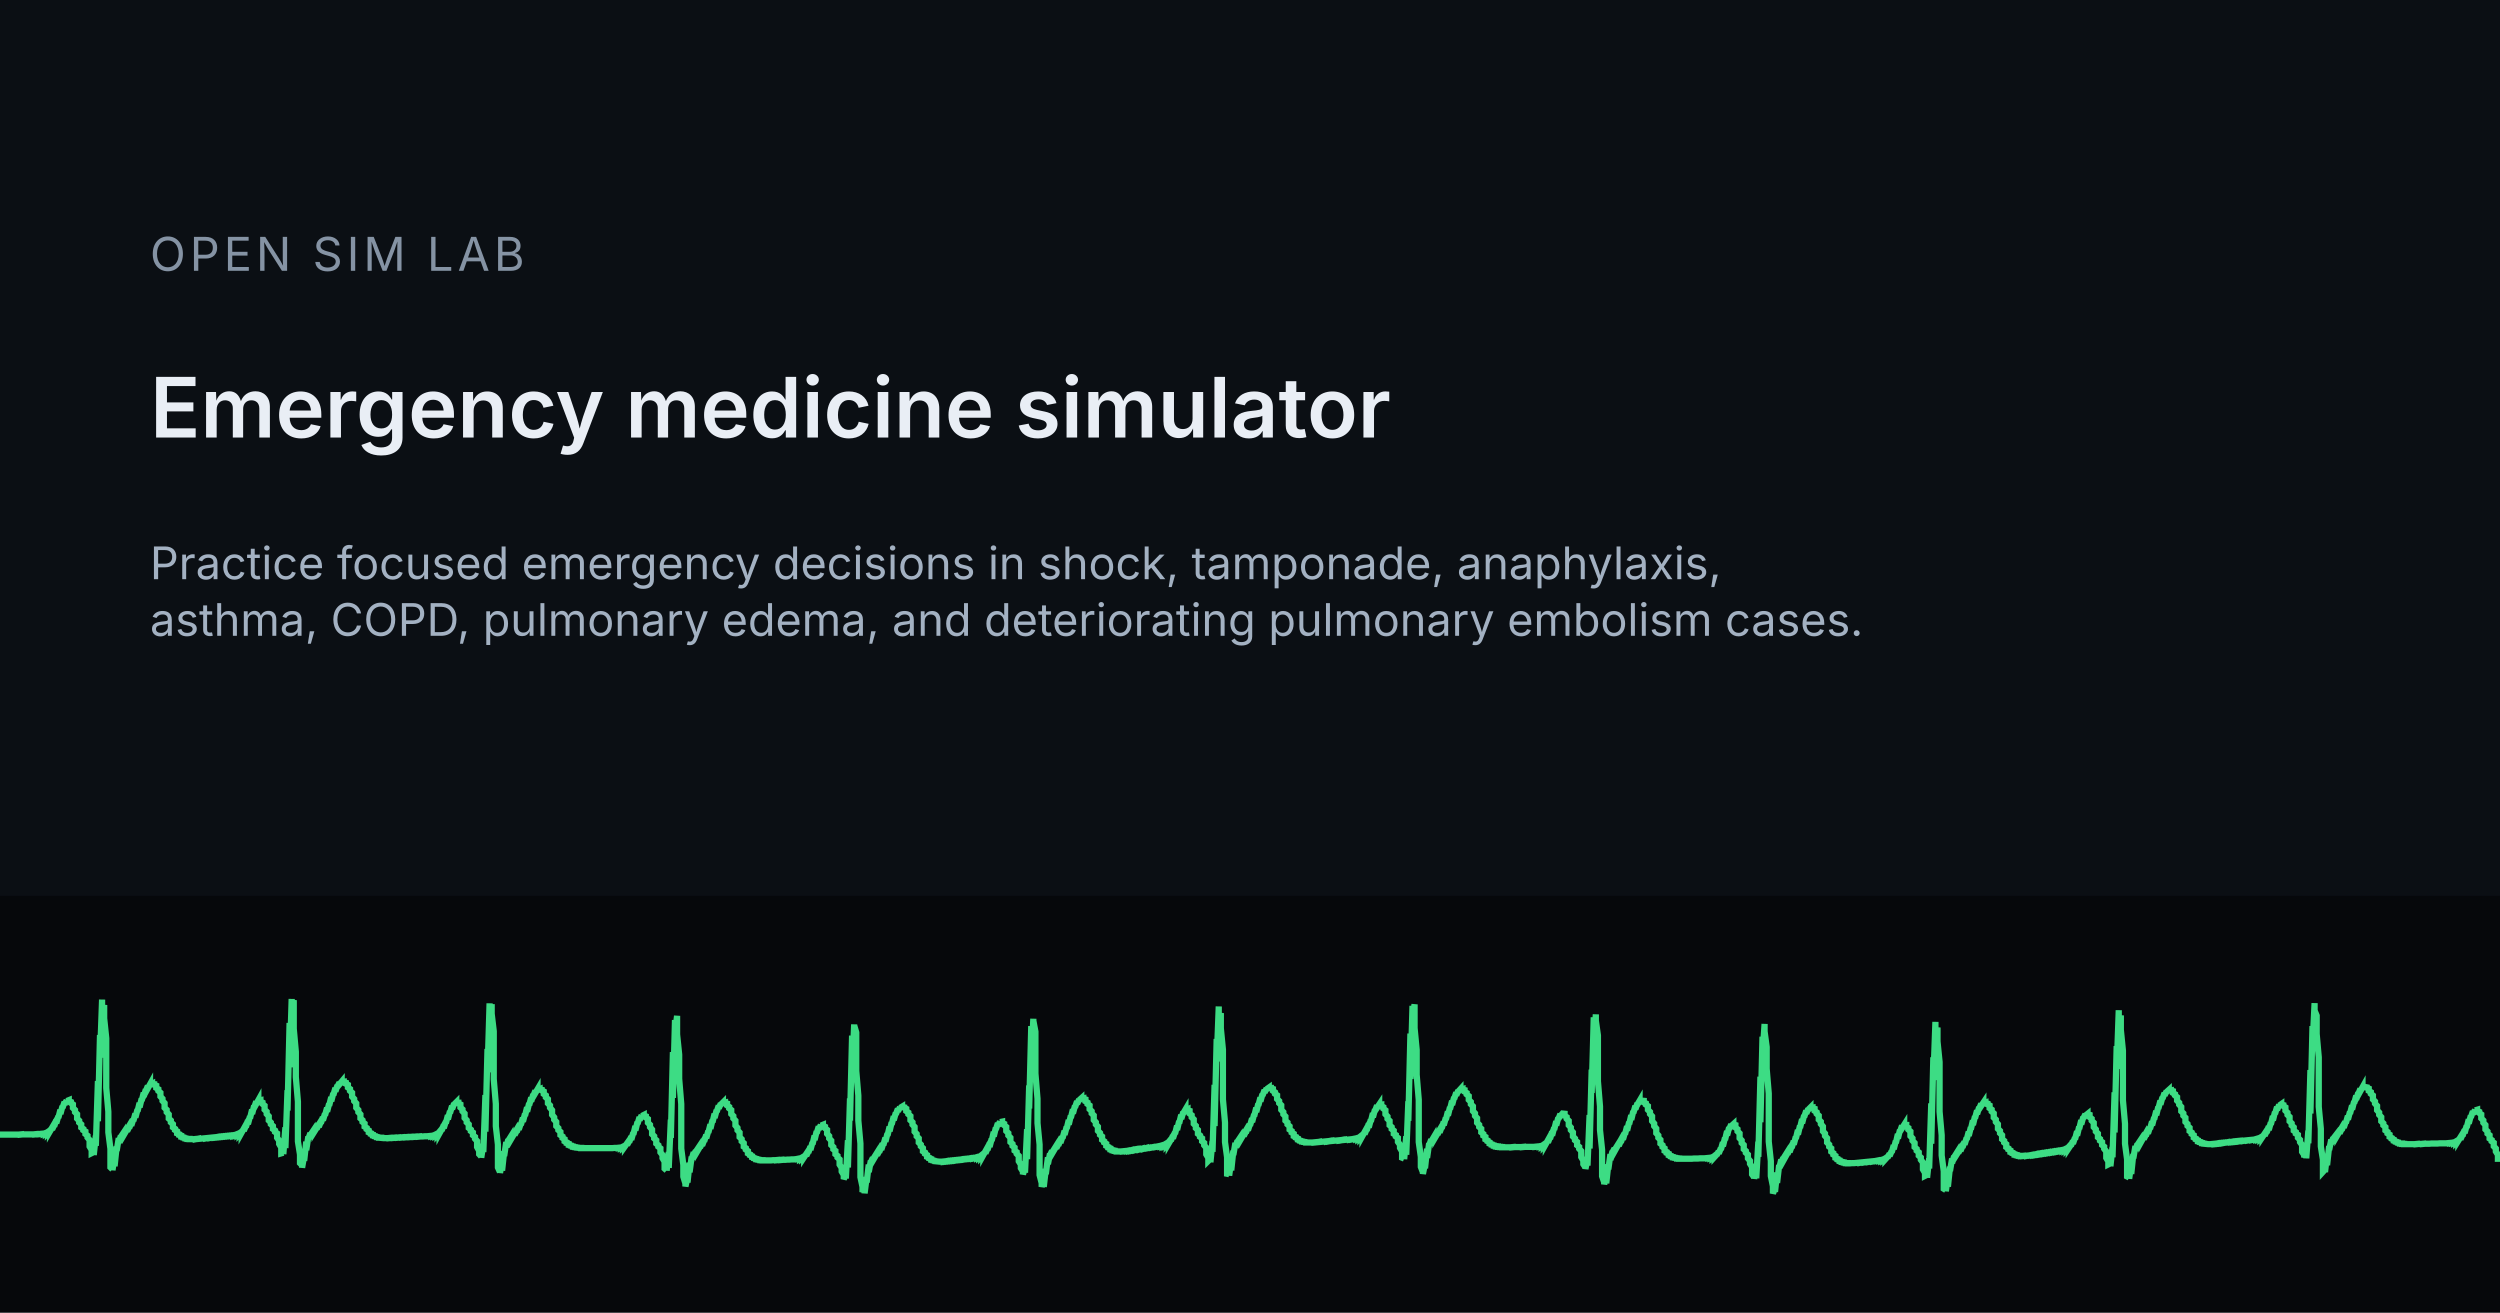
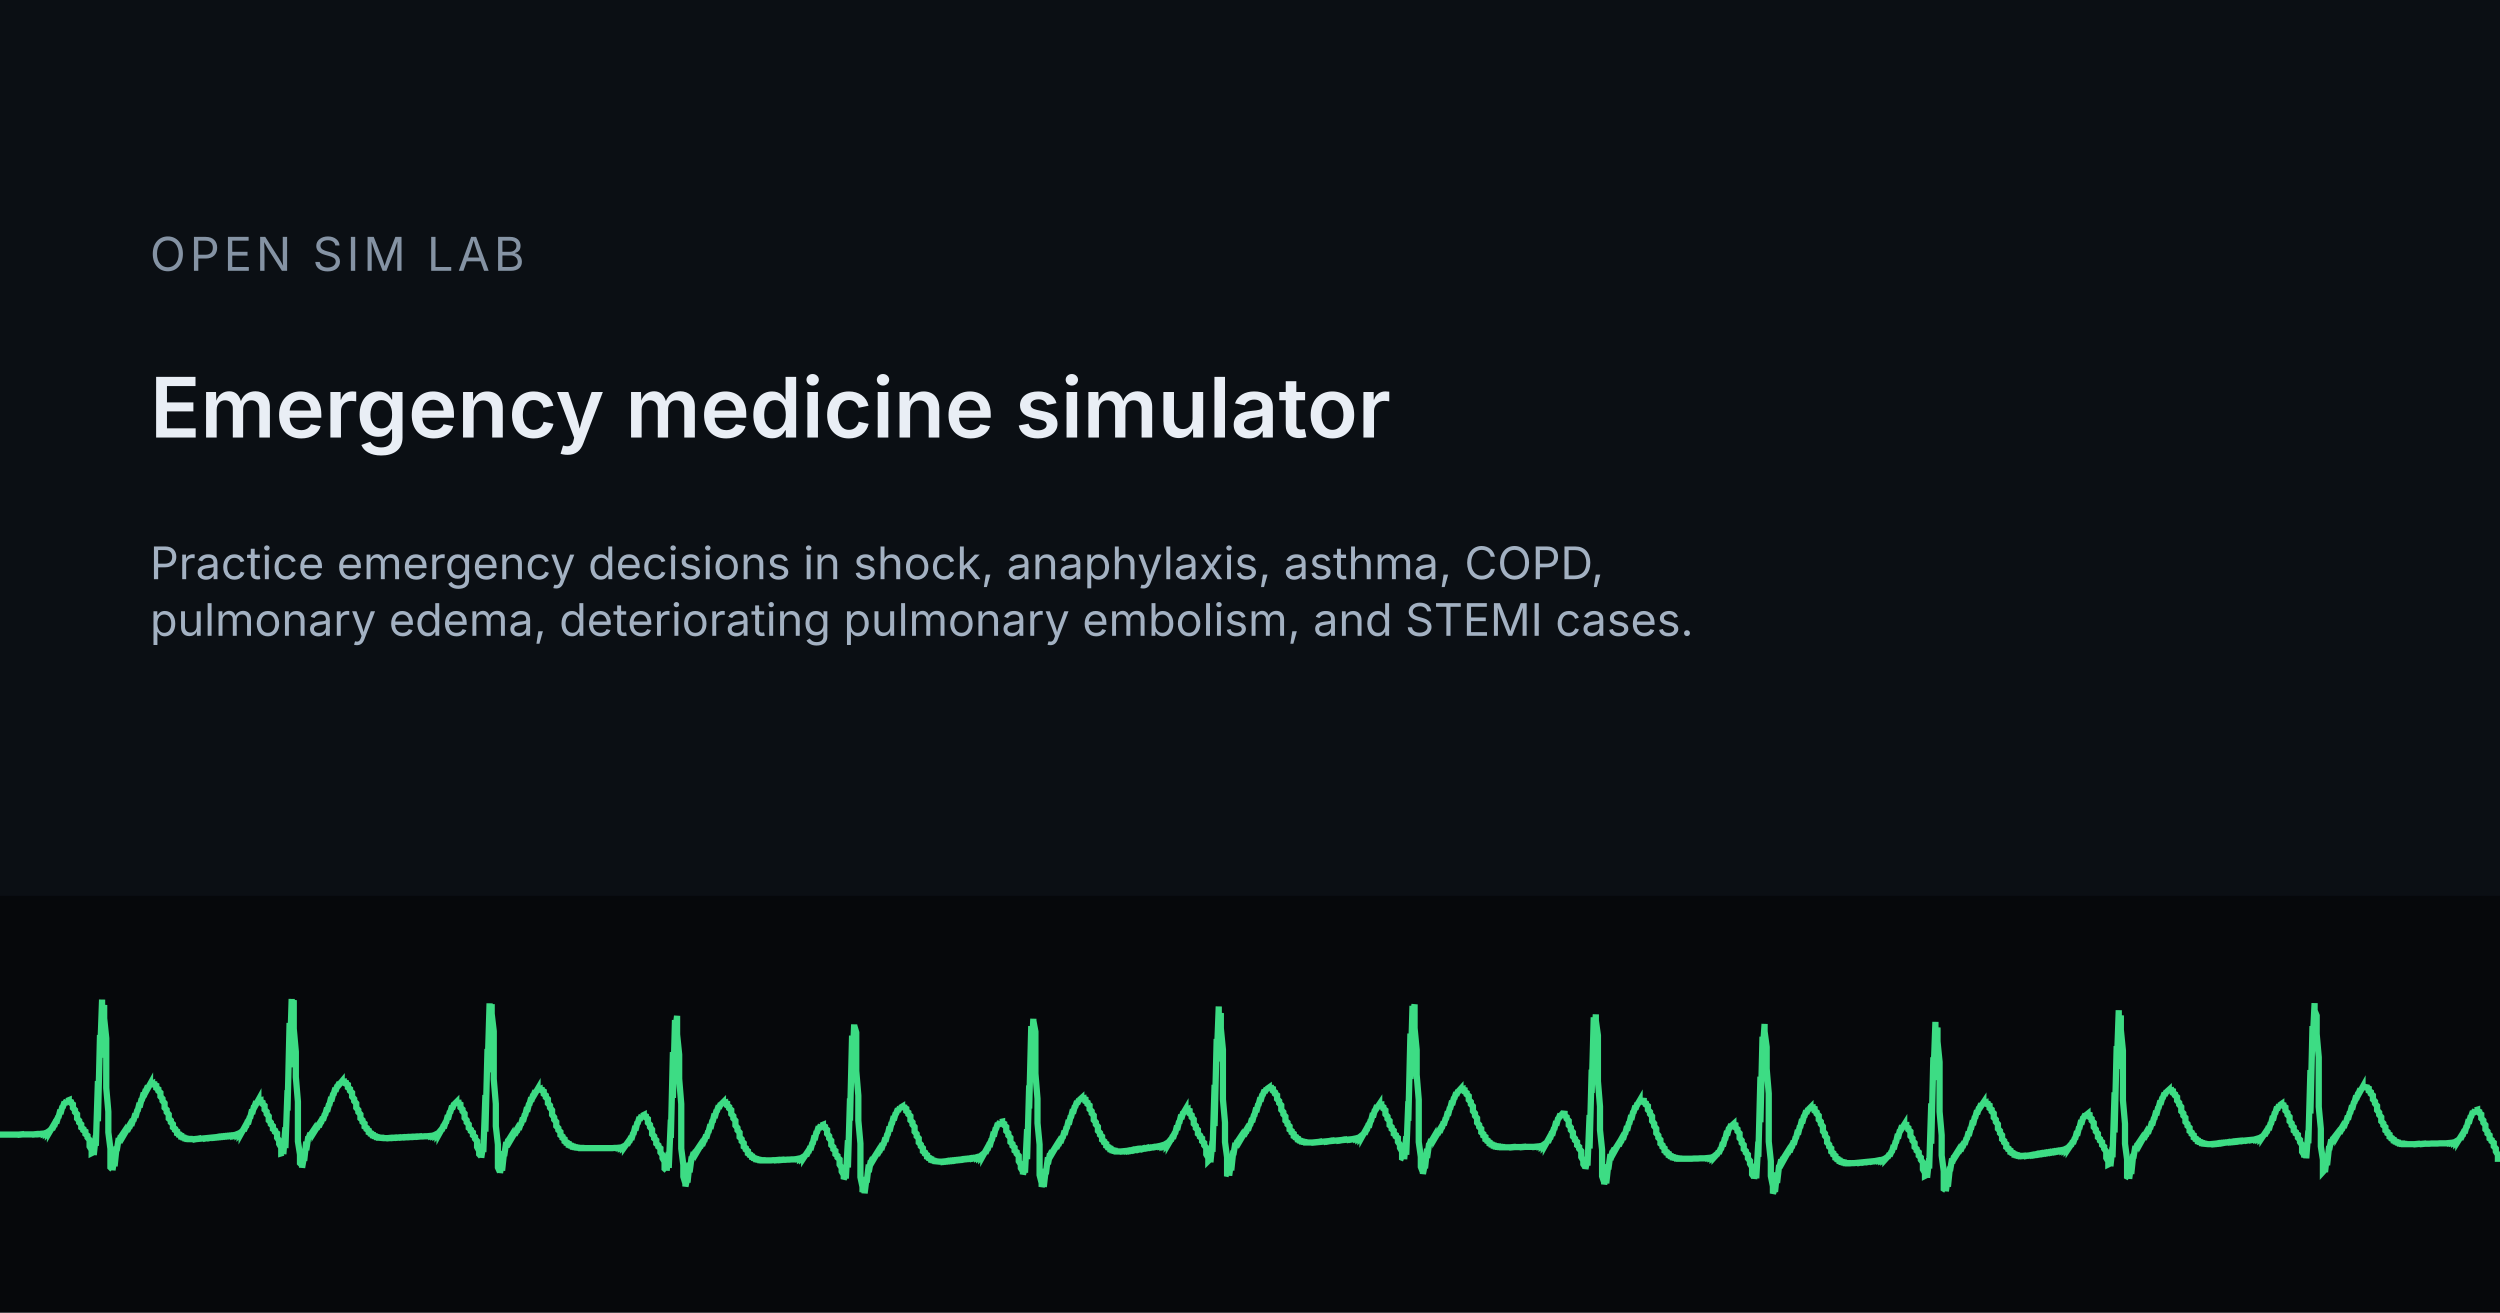
<svg xmlns="http://www.w3.org/2000/svg" width="1200" height="630" viewBox="0 0 1200 630">
  <rect width="1200" height="630" fill="#0B0F14" />
  <rect x="0" y="430" width="1200" height="200" fill="#06080B" />
  <g transform="translate(0 455)">
    <path d="M0 89.6 L0 89.6 L1 89.6 L1 89.6 L2 89.6 L2 89.6 L3 89.6 L3 89.6 L4 89.6 L4 89.6 L5 89.6 L5 89.6 L6 89.6 L6 89.6 L7 89.6 L7 89.6 L8 89.6 L8 89.6 L9 89.6 L9 89.6 L10 89.5 L10 89.6 L11 89.5 L11 89.5 L12 89.5 L12 89.5 L13 89.5 L13 89.5 L14 89.5 L14 89.5 L15 89.5 L15 89.5 L16 89.5 L16 89.5 L17 89.4 L17 89.5 L18 89.4 L18 89.4 L19 89.3 L19 89.4 L20 89.3 L20 89.3 L21 89.1 L21 89.2 L22 88.8 L22 89.0 L23 88.3 L23 88.7 L24 87.6 L24 88.0 L25 86.3 L25 87.2 L26 85.0 L26 85.7 L27 82.6 L27 84.2 L28 80.7 L28 81.6 L29 77.7 L29 79.7 L30 75.9 L30 76.8 L31 73.9 L31 75.1 L32 73.2 L32 73.5 L33 73.1 L33 73.5 L34 73.9 L34 74.4 L35 75.1 L35 76.8 L36 77.8 L36 78.8 L37 79.8 L37 81.9 L38 82.9 L38 83.8 L39 84.7 L39 86.2 L40 86.9 L40 87.5 L41 88.1 L41 89.3 L42 90.1 L42 91.0 L43 92.2 L43 95.3 L44 97.0 L44 98.5 L45 98.0 L45 99.4 L46 90.1 L46 95.0 L47 63.9 L47 83.2 L48 41.8 L48 52.7 L49 24.8 L49 32.7 L50 27.4 L50 33.8 L51 43.4 L51 67.2 L52 78.6 L52 88.5 L53 96.4 L53 105.3 L54 106.3 L54 106.7 L55 99.9 L55 104.8 L56 95.3 L56 97.4 L57 91.3 L57 93.5 L58 90.2 L58 90.7 L59 89.2 L59 89.8 L60 88.4 L60 88.8 L61 87.1 L61 88.0 L62 85.9 L62 86.5 L63 83.9 L63 85.3 L64 82.2 L64 83.1 L65 79.5 L65 81.4 L66 77.5 L66 78.5 L67 74.4 L67 76.5 L68 72.3 L68 73.4 L69 69.5 L69 71.4 L70 67.9 L70 68.7 L71 66.2 L71 67.3 L72 65.5 L72 65.7 L73 65.2 L73 65.3 L74 65.4 L74 65.7 L75 66.1 L75 67.2 L76 67.8 L76 68.6 L77 69.5 L77 71.3 L78 72.4 L78 73.4 L79 74.5 L79 76.7 L80 77.7 L80 78.8 L81 79.9 L81 81.9 L82 82.8 L82 83.7 L83 84.6 L83 86.1 L84 86.8 L84 87.4 L85 88.0 L85 89.0 L86 89.4 L86 89.8 L87 90.1 L87 90.7 L88 90.9 L88 91.1 L89 91.3 L89 91.5 L90 91.6 L90 91.7 L91 91.7 L91 91.8 L92 91.8 L92 91.8 L93 91.8 L93 91.8 L94 91.7 L94 91.8 L95 91.6 L95 91.7 L96 91.6 L96 91.6 L97 91.5 L97 91.5 L98 91.4 L98 91.4 L99 91.3 L99 91.4 L100 91.2 L100 91.2 L101 91.1 L101 91.2 L102 91.0 L102 91.0 L103 90.9 L103 91.0 L104 90.8 L104 90.9 L105 90.7 L105 90.8 L106 90.6 L106 90.7 L107 90.5 L107 90.6 L108 90.4 L108 90.5 L109 90.3 L109 90.4 L110 90.2 L110 90.3 L111 90.1 L111 90.2 L112 90.0 L112 90.1 L113 89.7 L113 89.9 L114 89.5 L114 89.6 L115 88.9 L115 89.3 L116 88.2 L116 88.6 L117 86.8 L117 87.8 L118 85.4 L118 86.1 L119 82.8 L119 84.6 L120 80.8 L120 81.8 L121 77.6 L121 79.7 L122 75.7 L122 76.6 L123 73.7 L123 74.9 L124 73.1 L124 73.3 L125 73.1 L125 73.7 L126 74.2 L126 74.9 L127 75.7 L127 77.6 L128 78.6 L128 79.7 L129 80.8 L129 82.8 L130 83.8 L130 84.6 L131 85.5 L131 86.9 L132 87.6 L132 88.3 L133 89.0 L133 91.1 L134 92.5 L134 94.1 L135 95.8 L135 98.6 L136 98.3 L136 99.0 L137 86.1 L137 96.1 L138 68.3 L138 78.1 L139 36.0 L139 57.3 L140 24.5 L140 28.4 L141 25.1 L141 38.8 L142 49.9 L142 62.0 L143 73.8 L143 92.9 L144 99.2 L144 103.3 L145 104.3 L145 105.5 L146 99.7 L146 102.2 L147 93.0 L147 97.1 L148 90.5 L148 91.6 L149 88.9 L149 89.8 L150 88.3 L150 88.6 L151 87.3 L151 88.0 L152 86.4 L152 86.9 L153 84.8 L153 85.9 L154 83.5 L154 84.2 L155 81.2 L155 82.8 L156 79.5 L156 80.4 L157 76.7 L157 78.6 L158 74.7 L158 75.7 L159 71.6 L159 73.6 L160 69.7 L160 70.7 L161 67.2 L161 68.9 L162 65.9 L162 66.5 L163 64.6 L163 65.4 L164 64.2 L164 64.3 L165 64.2 L165 64.4 L166 64.7 L166 65.2 L167 65.7 L167 67.0 L168 67.7 L168 68.6 L169 69.5 L169 71.4 L170 72.5 L170 73.5 L171 74.6 L171 76.7 L172 77.8 L172 78.8 L173 79.9 L173 81.8 L174 82.7 L174 83.5 L175 84.3 L175 85.8 L176 86.4 L176 87.0 L177 87.6 L177 88.5 L178 88.9 L178 89.3 L179 89.6 L179 90.1 L180 90.3 L180 90.5 L181 90.7 L181 90.9 L182 91.0 L182 91.1 L183 91.1 L183 91.2 L184 91.3 L184 91.3 L185 91.3 L185 91.3 L186 91.3 L186 91.3 L187 91.2 L187 91.3 L188 91.2 L188 91.2 L189 91.1 L189 91.2 L190 91.1 L190 91.1 L191 91.0 L191 91.1 L192 91.0 L192 91.0 L193 90.9 L193 91.0 L194 90.9 L194 90.9 L195 90.8 L195 90.9 L196 90.8 L196 90.8 L197 90.7 L197 90.8 L198 90.7 L198 90.7 L199 90.6 L199 90.7 L200 90.6 L200 90.6 L201 90.5 L201 90.6 L202 90.5 L202 90.5 L203 90.5 L203 90.5 L204 90.4 L204 90.4 L205 90.4 L205 90.4 L206 90.3 L206 90.3 L207 90.2 L207 90.3 L208 90.0 L208 90.1 L209 89.6 L209 89.9 L210 89.2 L210 89.4 L211 88.2 L211 88.9 L212 87.1 L212 87.7 L213 85.0 L213 86.5 L214 83.3 L214 84.2 L215 80.3 L215 82.3 L216 78.3 L216 79.3 L217 75.8 L217 77.4 L218 74.6 L218 75.1 L219 74.1 L219 74.3 L220 74.3 L220 74.6 L221 75.1 L221 76.6 L222 77.5 L222 78.4 L223 79.5 L223 81.6 L224 82.7 L224 83.7 L225 84.7 L225 86.4 L226 87.2 L226 87.9 L227 88.6 L227 89.9 L228 90.7 L228 91.6 L229 92.7 L229 95.6 L230 97.4 L230 99.0 L231 100.1 L231 100.7 L232 94.1 L232 98.0 L233 70.6 L233 88.2 L234 48.5 L234 59.7 L235 26.6 L235 38.3 L236 27.0 L236 31.6 L237 40.0 L237 63.0 L238 74.9 L238 85.6 L239 94.4 L239 105.4 L240 107.6 L240 108.0 L241 102.4 L241 106.9 L242 97.6 L242 99.9 L243 93.2 L243 95.7 L244 91.9 L244 92.5 L245 90.9 L245 91.5 L246 90.2 L246 90.6 L247 88.9 L247 89.8 L248 87.8 L248 88.4 L249 85.8 L249 87.2 L250 84.2 L250 85.0 L251 81.5 L251 83.4 L252 79.6 L252 80.6 L253 76.5 L253 78.6 L254 74.5 L254 75.5 L255 71.8 L255 73.6 L256 70.2 L256 71.0 L257 68.5 L257 69.6 L258 67.9 L258 68.2 L259 67.8 L259 67.9 L260 68.1 L260 68.4 L261 68.9 L261 70.1 L262 70.8 L262 71.7 L263 72.6 L263 74.6 L264 75.6 L264 76.7 L265 77.9 L265 80.1 L266 81.3 L266 82.4 L267 83.5 L267 85.5 L268 86.5 L268 87.4 L269 88.3 L269 89.8 L270 90.5 L270 91.2 L271 91.8 L271 92.8 L272 93.3 L272 93.7 L273 94.0 L273 94.6 L274 94.8 L274 95.0 L275 95.2 L275 95.5 L276 95.6 L276 95.7 L277 95.8 L277 95.9 L278 96.0 L278 96.0 L279 96.0 L279 96.1 L280 96.1 L280 96.1 L281 96.1 L281 96.1 L282 96.1 L282 96.1 L283 96.1 L283 96.1 L284 96.1 L284 96.1 L285 96.1 L285 96.1 L286 96.1 L286 96.1 L287 96.1 L287 96.1 L288 96.1 L288 96.1 L289 96.1 L289 96.1 L290 96.1 L290 96.1 L291 96.1 L291 96.1 L292 96.1 L292 96.1 L293 96.1 L293 96.1 L294 96.1 L294 96.1 L295 96.0 L295 96.0 L296 96.0 L296 96.0 L297 95.9 L297 96.0 L298 95.8 L298 95.9 L299 95.4 L299 95.7 L300 94.9 L300 95.2 L301 93.8 L301 94.6 L302 92.7 L302 93.3 L303 90.5 L303 92.1 L304 88.6 L304 89.6 L305 85.5 L305 87.6 L306 83.5 L306 84.5 L307 81.2 L307 82.7 L308 80.3 L308 80.7 L309 80.2 L309 80.4 L310 80.8 L310 81.4 L311 82.1 L311 83.9 L312 84.9 L312 86.0 L313 87.2 L313 89.4 L314 90.4 L314 91.4 L315 92.3 L315 93.9 L316 94.7 L316 95.4 L317 96.2 L317 98.1 L318 99.4 L318 100.9 L319 102.6 L319 105.9 L320 106.8 L320 106.9 L321 98.0 L321 105.6 L322 82.4 L322 91.2 L323 50.0 L323 72.0 L324 34.6 L324 40.8 L325 32.6 L325 41.5 L326 51.2 L326 62.8 L327 74.9 L327 96.3 L328 104.2 L328 109.8 L329 113.1 L329 114.5 L330 110.3 L330 112.6 L331 103.1 L331 107.7 L332 100.2 L332 101.4 L333 98.1 L333 99.3 L334 97.4 L334 97.8 L335 96.3 L335 97.1 L336 95.4 L336 95.9 L337 93.6 L337 94.9 L338 92.2 L338 92.9 L339 89.7 L339 91.4 L340 87.8 L340 88.7 L341 84.7 L341 86.8 L342 82.6 L342 83.7 L343 79.6 L343 81.6 L344 77.8 L344 78.7 L345 75.7 L345 77.0 L346 74.7 L346 75.2 L347 74.2 L347 74.4 L348 74.2 L348 74.4 L349 74.7 L349 75.6 L350 76.3 L350 77.0 L351 77.8 L351 79.7 L352 80.7 L352 81.8 L353 82.9 L353 85.2 L354 86.4 L354 87.5 L355 88.6 L355 90.8 L356 91.8 L356 92.8 L357 93.7 L357 95.4 L358 96.1 L358 96.8 L359 97.5 L359 98.6 L360 99.1 L360 99.5 L361 99.9 L361 100.5 L362 100.8 L362 101.0 L363 101.2 L363 101.5 L364 101.6 L364 101.7 L365 101.8 L365 101.9 L366 101.9 L366 102.0 L367 102.0 L367 102.0 L368 102.0 L368 102.0 L369 102.0 L369 102.0 L370 102.0 L370 102.0 L371 101.9 L371 101.9 L372 101.9 L372 101.9 L373 101.8 L373 101.9 L374 101.8 L374 101.8 L375 101.7 L375 101.8 L376 101.7 L376 101.7 L377 101.7 L377 101.7 L378 101.6 L378 101.6 L379 101.6 L379 101.6 L380 101.5 L380 101.5 L381 101.5 L381 101.5 L382 101.4 L382 101.4 L383 101.2 L383 101.3 L384 101.1 L384 101.2 L385 100.6 L385 100.9 L386 100.1 L386 100.4 L387 98.9 L387 99.8 L388 97.7 L388 98.3 L389 95.3 L389 97.0 L390 93.3 L390 94.3 L391 90.1 L391 92.2 L392 88.0 L392 89.0 L393 85.7 L393 87.1 L394 85.0 L394 85.3 L395 84.9 L395 85.3 L396 85.8 L396 86.5 L397 87.3 L397 89.2 L398 90.3 L398 91.4 L399 92.5 L399 94.6 L400 95.6 L400 96.6 L401 97.4 L401 99.0 L402 99.8 L402 100.6 L403 101.5 L403 104.0 L404 105.6 L404 107.3 L405 109.0 L405 111.0 L406 108.9 L406 110.7 L407 92.3 L407 105.4 L408 72.2 L408 82.9 L409 42.1 L409 60.9 L410 36.7 L410 37.2 L411 40.6 L411 59.0 L412 70.9 L412 82.9 L413 93.9 L413 110.0 L414 114.7 L414 117.2 L415 115.0 L415 117.8 L416 110.0 L416 112.6 L417 104.0 L417 107.6 L418 102.1 L418 102.9 L419 100.7 L419 101.5 L420 99.9 L420 100.3 L421 98.6 L421 99.5 L422 97.5 L422 98.1 L423 95.5 L423 96.9 L424 93.8 L424 94.7 L425 91.1 L425 93.0 L426 89.0 L426 90.1 L427 85.8 L427 88.0 L428 83.7 L428 84.8 L429 80.8 L429 82.7 L430 79.1 L430 79.9 L431 77.2 L431 78.4 L432 76.5 L432 76.8 L433 76.2 L433 76.3 L434 76.5 L434 76.7 L435 77.2 L435 78.3 L436 79.0 L436 79.8 L437 80.7 L437 82.7 L438 83.7 L438 84.8 L439 85.9 L439 88.2 L440 89.3 L440 90.4 L441 91.4 L441 93.4 L442 94.4 L442 95.2 L443 96.1 L443 97.6 L444 98.2 L444 98.8 L445 99.4 L445 100.3 L446 100.7 L446 101.0 L447 101.3 L447 101.8 L448 102.0 L448 102.1 L449 102.3 L449 102.4 L450 102.5 L450 102.5 L451 102.6 L451 102.6 L452 102.6 L452 102.6 L453 102.5 L453 102.6 L454 102.4 L454 102.5 L455 102.3 L455 102.4 L456 102.2 L456 102.3 L457 102.1 L457 102.2 L458 102.0 L458 102.1 L459 101.9 L459 102.0 L460 101.8 L460 101.8 L461 101.6 L461 101.7 L462 101.5 L462 101.6 L463 101.4 L463 101.5 L464 101.3 L464 101.3 L465 101.1 L465 101.2 L466 101.0 L466 101.1 L467 100.9 L467 101.0 L468 100.7 L468 100.8 L469 100.5 L469 100.7 L470 100.2 L470 100.4 L471 99.6 L471 100.1 L472 99.0 L472 99.4 L473 97.6 L473 98.6 L474 96.3 L474 97.0 L475 93.7 L475 95.5 L476 91.6 L476 92.6 L477 88.3 L477 90.5 L478 86.3 L478 87.2 L479 84.1 L479 85.4 L480 83.4 L480 83.6 L481 83.4 L481 83.9 L482 84.4 L482 85.1 L483 85.9 L483 87.9 L484 88.9 L484 90.0 L485 91.1 L485 93.2 L486 94.1 L486 95.0 L487 95.8 L487 97.3 L488 98.0 L488 98.8 L489 99.8 L489 102.4 L490 104.0 L490 105.7 L491 107.3 L491 108.7 L492 105.6 L492 107.9 L493 87.0 L493 101.4 L494 66.0 L494 77.1 L495 37.5 L495 54.8 L496 34.0 L496 34.9 L497 40.2 L497 60.3 L498 72.4 L498 84.1 L499 94.4 L499 109.0 L500 112.9 L500 114.7 L501 111.2 L501 114.7 L502 106.1 L502 108.6 L503 100.5 L503 103.8 L504 98.7 L504 99.5 L505 97.4 L505 98.2 L506 96.6 L506 97.0 L507 95.3 L507 96.2 L508 94.2 L508 94.8 L509 92.2 L509 93.6 L510 90.6 L510 91.4 L511 87.8 L511 89.7 L512 85.8 L512 86.8 L513 82.6 L513 84.8 L514 80.5 L514 81.6 L515 77.5 L515 79.5 L516 75.7 L516 76.6 L517 73.6 L517 74.9 L518 72.7 L518 73.1 L519 72.2 L519 72.4 L520 72.2 L520 72.4 L521 72.7 L521 73.6 L522 74.2 L522 74.9 L523 75.6 L523 77.4 L524 78.4 L524 79.4 L525 80.4 L525 82.6 L526 83.7 L526 84.7 L527 85.8 L527 87.8 L528 88.8 L528 89.7 L529 90.5 L529 92.1 L530 92.8 L530 93.4 L531 94.0 L531 95.0 L532 95.5 L532 95.9 L533 96.2 L533 96.8 L534 97.0 L534 97.2 L535 97.3 L535 97.5 L536 97.6 L536 97.7 L537 97.7 L537 97.7 L538 97.7 L538 97.7 L539 97.6 L539 97.7 L540 97.6 L540 97.6 L541 97.4 L541 97.5 L542 97.3 L542 97.4 L543 97.1 L543 97.3 L544 97.0 L544 97.1 L545 96.8 L545 97.0 L546 96.7 L546 96.8 L547 96.6 L547 96.7 L548 96.4 L548 96.5 L549 96.3 L549 96.4 L550 96.1 L550 96.2 L551 96.0 L551 96.1 L552 95.9 L552 95.9 L553 95.7 L553 95.8 L554 95.6 L554 95.6 L555 95.4 L555 95.5 L556 95.3 L556 95.3 L557 95.0 L557 95.2 L558 94.9 L558 95.0 L559 94.4 L559 94.7 L560 94.0 L560 94.3 L561 93.1 L561 93.8 L562 92.1 L562 92.6 L563 90.1 L563 91.5 L564 88.4 L564 89.3 L565 85.3 L565 87.4 L566 83.1 L566 84.2 L567 80.1 L567 82.1 L568 78.7 L568 79.3 L569 77.6 L569 78.1 L570 77.6 L570 77.9 L571 78.2 L571 79.5 L572 80.3 L572 81.3 L573 82.3 L573 84.4 L574 85.4 L574 86.5 L575 87.4 L575 89.2 L576 90.0 L576 90.7 L577 91.4 L577 92.8 L578 93.6 L578 94.7 L579 95.9 L579 99.1 L580 100.8 L580 102.2 L581 101.2 L581 102.9 L582 92.7 L582 97.9 L583 65.7 L583 85.5 L584 43.7 L584 54.5 L585 28.1 L585 34.9 L586 31.3 L586 38.6 L587 48.8 L587 72.7 L588 83.8 L588 93.2 L589 100.5 L589 108.4 L590 108.6 L590 109.3 L591 101.8 L591 106.8 L592 97.3 L592 99.4 L593 93.6 L593 95.7 L594 92.5 L594 93.0 L595 91.5 L595 92.2 L596 90.7 L596 91.1 L597 89.4 L597 90.3 L598 88.2 L598 88.8 L599 86.1 L599 87.6 L600 84.5 L600 85.3 L601 81.8 L601 83.6 L602 79.8 L602 80.8 L603 76.7 L603 78.8 L604 74.7 L604 75.7 L605 71.8 L605 73.7 L606 70.1 L606 70.9 L607 68.2 L607 69.4 L608 67.4 L608 67.8 L609 67.1 L609 67.2 L610 67.2 L610 67.4 L611 67.7 L611 68.6 L612 69.3 L612 70.0 L613 70.7 L613 72.5 L614 73.5 L614 74.5 L615 75.5 L615 77.7 L616 78.8 L616 79.8 L617 80.9 L617 82.9 L618 83.8 L618 84.7 L619 85.6 L619 87.2 L620 87.9 L620 88.6 L621 89.2 L621 90.3 L622 90.7 L622 91.1 L623 91.5 L623 92.1 L624 92.4 L624 92.6 L625 92.8 L625 93.0 L626 93.1 L626 93.2 L627 93.3 L627 93.4 L628 93.4 L628 93.4 L629 93.4 L629 93.4 L630 93.4 L630 93.4 L631 93.3 L631 93.4 L632 93.3 L632 93.3 L633 93.1 L633 93.2 L634 93.1 L634 93.1 L635 93.0 L635 93.0 L636 92.9 L636 92.9 L637 92.8 L637 92.9 L638 92.7 L638 92.8 L639 92.6 L639 92.7 L640 92.6 L640 92.6 L641 92.5 L641 92.5 L642 92.4 L642 92.4 L643 92.3 L643 92.4 L644 92.2 L644 92.3 L645 92.1 L645 92.2 L646 92.1 L646 92.1 L647 92.0 L647 92.0 L648 91.9 L648 92.0 L649 91.8 L649 91.9 L650 91.7 L650 91.7 L651 91.4 L651 91.6 L652 91.2 L652 91.3 L653 90.5 L653 91.0 L654 89.9 L654 90.2 L655 88.4 L655 89.4 L656 87.0 L656 87.7 L657 84.4 L657 86.2 L658 82.4 L658 83.4 L659 79.3 L659 81.3 L660 77.5 L660 78.3 L661 75.6 L661 76.7 L662 75.2 L662 75.3 L663 75.2 L663 75.8 L664 76.4 L664 77.1 L665 77.9 L665 79.8 L666 80.9 L666 82.0 L667 83.0 L667 85.1 L668 86.0 L668 86.9 L669 87.7 L669 89.2 L670 89.8 L670 90.5 L671 91.2 L671 93.1 L672 94.5 L672 96.0 L673 97.7 L673 100.7 L674 101.1 L674 101.4 L675 90.4 L675 99.3 L676 73.6 L676 83.0 L677 41.1 L677 62.9 L678 27.8 L678 32.7 L679 27.1 L679 38.5 L680 49.0 L680 60.9 L681 72.9 L681 93.2 L682 100.3 L682 105.1 L683 107.7 L683 108.5 L684 103.4 L684 105.8 L685 96.4 L685 100.8 L686 93.7 L686 94.8 L687 91.9 L687 92.9 L688 91.2 L688 91.5 L689 90.1 L689 90.8 L690 89.1 L690 89.6 L691 87.3 L691 88.6 L692 85.9 L692 86.7 L693 83.4 L693 85.1 L694 81.5 L694 82.5 L695 78.5 L695 80.5 L696 76.4 L696 77.4 L697 73.4 L697 75.4 L698 71.6 L698 72.5 L699 69.4 L699 70.8 L700 68.4 L700 68.9 L701 67.8 L701 68.1 L702 67.8 L702 67.9 L703 68.2 L703 69.0 L704 69.6 L704 70.3 L705 71.1 L705 72.9 L706 73.9 L706 75.0 L707 76.0 L707 78.3 L708 79.4 L708 80.6 L709 81.7 L709 83.9 L710 84.9 L710 85.9 L711 86.8 L711 88.5 L712 89.3 L712 90.1 L713 90.7 L713 91.9 L714 92.4 L714 92.8 L715 93.3 L715 93.9 L716 94.2 L716 94.5 L717 94.7 L717 95.0 L718 95.1 L718 95.3 L719 95.3 L719 95.5 L720 95.5 L720 95.6 L721 95.6 L721 95.7 L722 95.7 L722 95.7 L723 95.7 L723 95.7 L724 95.7 L724 95.7 L725 95.7 L725 95.7 L726 95.6 L726 95.7 L727 95.6 L727 95.6 L728 95.6 L728 95.6 L729 95.6 L729 95.6 L730 95.6 L730 95.6 L731 95.5 L731 95.6 L732 95.5 L732 95.5 L733 95.5 L733 95.5 L734 95.5 L734 95.5 L735 95.5 L735 95.5 L736 95.5 L736 95.5 L737 95.4 L737 95.5 L738 95.4 L738 95.4 L739 95.2 L739 95.3 L740 95.0 L740 95.1 L741 94.4 L741 94.9 L742 93.8 L742 94.1 L743 92.3 L743 93.4 L744 90.9 L744 91.7 L745 88.3 L745 90.1 L746 86.2 L746 87.3 L747 83.2 L747 85.2 L748 81.4 L748 82.2 L749 79.7 L749 80.7 L750 79.5 L750 79.5 L751 79.6 L751 80.5 L752 81.2 L752 82.0 L753 83.0 L753 85.1 L754 86.2 L754 87.4 L755 88.5 L755 90.5 L756 91.5 L756 92.3 L757 93.1 L757 94.7 L758 95.5 L758 96.4 L759 97.5 L759 100.4 L760 102.1 L760 103.8 L761 105.3 L761 106.1 L762 101.4 L762 104.5 L763 80.2 L763 96.3 L764 58.4 L764 69.6 L765 33.3 L765 47.7 L766 31.9 L766 34.9 L767 42.0 L767 64.0 L768 76.1 L768 87.4 L769 96.9 L769 109.6 L770 112.5 L770 113.5 L771 108.9 L771 113.0 L772 103.9 L772 106.3 L773 99.0 L773 101.8 L774 97.5 L774 98.1 L775 96.2 L775 97.0 L776 95.4 L776 95.8 L777 94.0 L777 95.0 L778 92.7 L778 93.4 L779 90.4 L779 92.0 L780 88.6 L780 89.5 L781 85.6 L781 87.7 L782 83.5 L782 84.6 L783 80.3 L783 82.5 L784 78.3 L784 79.3 L785 75.8 L785 77.4 L786 74.5 L786 75.1 L787 73.4 L787 74.0 L788 73.3 L788 73.3 L789 73.4 L789 74.1 L790 74.6 L790 75.2 L791 75.9 L791 77.7 L792 78.7 L792 79.7 L793 80.8 L793 83.1 L794 84.3 L794 85.5 L795 86.7 L795 88.9 L796 90.0 L796 91.1 L797 92.1 L797 93.9 L798 94.7 L798 95.5 L799 96.2 L799 97.4 L800 97.9 L800 98.4 L801 98.8 L801 99.5 L802 99.8 L802 100.1 L803 100.3 L803 100.6 L804 100.7 L804 100.8 L805 100.9 L805 101.1 L806 101.1 L806 101.2 L807 101.2 L807 101.2 L808 101.2 L808 101.2 L809 101.2 L809 101.2 L810 101.2 L810 101.2 L811 101.2 L811 101.2 L812 101.2 L812 101.2 L813 101.1 L813 101.1 L814 101.1 L814 101.1 L815 101.1 L815 101.1 L816 101.0 L816 101.0 L817 101.0 L817 101.0 L818 101.0 L818 101.0 L819 100.9 L819 100.9 L820 100.8 L820 100.9 L821 100.7 L821 100.8 L822 100.4 L822 100.6 L823 99.8 L823 100.3 L824 99.2 L824 99.5 L825 97.6 L825 98.7 L826 96.1 L826 96.9 L827 93.3 L827 95.2 L828 91.1 L828 92.2 L829 87.9 L829 90.0 L830 86.1 L830 87.0 L831 84.7 L831 85.5 L832 84.6 L832 84.7 L833 85.0 L833 86.2 L834 87.0 L834 88.0 L835 89.0 L835 91.3 L836 92.4 L836 93.6 L837 94.6 L837 96.6 L838 97.5 L838 98.3 L839 99.2 L839 101.0 L840 102.2 L840 103.6 L841 105.2 L841 108.7 L842 110.1 L842 110.8 L843 105.6 L843 110.6 L844 93.0 L844 100.3 L845 61.8 L845 83.7 L846 42.6 L846 51.2 L847 36.5 L847 40.1 L848 47.6 L848 58.0 L849 69.9 L849 93.0 L850 102.3 L850 109.5 L851 114.4 L851 117.9 L852 115.3 L852 117.1 L853 107.8 L853 112.8 L854 104.2 L854 105.8 L855 101.6 L855 103.0 L856 100.7 L856 101.1 L857 99.5 L857 100.3 L858 98.5 L858 99.0 L859 96.7 L859 98.0 L860 95.2 L860 96.0 L861 92.6 L861 94.4 L862 90.6 L862 91.6 L863 87.4 L863 89.6 L864 85.3 L864 86.4 L865 82.2 L865 84.2 L866 80.3 L866 81.2 L867 78.1 L867 79.5 L868 77.2 L868 77.6 L869 76.6 L869 76.9 L870 76.7 L870 76.9 L871 77.2 L871 78.2 L872 78.9 L872 79.6 L873 80.5 L873 82.4 L874 83.4 L874 84.5 L875 85.7 L875 88.0 L876 89.1 L876 90.2 L877 91.3 L877 93.4 L878 94.4 L878 95.4 L879 96.2 L879 97.8 L880 98.5 L880 99.2 L881 99.8 L881 100.8 L882 101.2 L882 101.6 L883 101.9 L883 102.4 L884 102.6 L884 102.8 L885 102.9 L885 103.1 L886 103.2 L886 103.3 L887 103.3 L887 103.4 L888 103.4 L888 103.4 L889 103.3 L889 103.3 L890 103.3 L890 103.3 L891 103.2 L891 103.2 L892 103.1 L892 103.1 L893 103.0 L893 103.1 L894 102.9 L894 102.9 L895 102.8 L895 102.9 L896 102.7 L896 102.7 L897 102.6 L897 102.7 L898 102.5 L898 102.5 L899 102.4 L899 102.5 L900 102.3 L900 102.3 L901 102.1 L901 102.2 L902 102.0 L902 102.1 L903 101.8 L903 102.0 L904 101.5 L904 101.7 L905 101.0 L905 101.4 L906 100.3 L906 100.7 L907 98.8 L907 99.9 L908 97.5 L908 98.2 L909 94.7 L909 96.6 L910 92.6 L910 93.7 L911 89.3 L911 91.5 L912 87.3 L912 88.2 L913 85.3 L913 86.5 L914 84.9 L914 85.0 L915 85.0 L915 85.8 L916 86.4 L916 87.2 L917 88.1 L917 90.3 L918 91.4 L918 92.5 L919 93.6 L919 95.6 L920 96.5 L920 97.3 L921 98.1 L921 99.7 L922 100.6 L922 101.7 L923 103.0 L923 106.3 L924 108.0 L924 109.4 L925 108.9 L925 110.3 L926 101.0 L926 105.9 L927 74.6 L927 94.0 L928 52.5 L928 63.4 L929 35.5 L929 43.4 L930 38.2 L930 44.9 L931 54.8 L931 78.6 L932 89.9 L932 99.6 L933 107.2 L933 115.6 L934 116.2 L934 116.8 L935 109.6 L935 114.6 L936 105.0 L936 107.1 L937 101.1 L937 103.3 L938 99.9 L938 100.4 L939 98.8 L939 99.5 L940 97.9 L940 98.4 L941 96.4 L941 97.5 L942 95.1 L942 95.8 L943 92.9 L943 94.4 L944 91.1 L944 92.0 L945 88.2 L945 90.2 L946 86.1 L946 87.1 L947 82.8 L947 85.0 L948 80.8 L948 81.8 L949 78.0 L949 79.8 L950 76.4 L950 77.2 L951 74.8 L951 75.8 L952 74.3 L952 74.5 L953 74.2 L953 74.4 L954 74.7 L954 75.1 L955 75.6 L955 76.9 L956 77.6 L956 78.5 L957 79.4 L957 81.4 L958 82.4 L958 83.5 L959 84.6 L959 86.8 L960 87.8 L960 88.9 L961 89.9 L961 91.8 L962 92.6 L962 93.4 L963 94.2 L963 95.6 L964 96.2 L964 96.7 L965 97.2 L965 98.0 L966 98.3 L966 98.6 L967 98.9 L967 99.3 L968 99.4 L968 99.6 L969 99.7 L969 99.8 L970 99.8 L970 99.9 L971 99.8 L971 99.9 L972 99.8 L972 99.8 L973 99.7 L973 99.8 L974 99.6 L974 99.6 L975 99.4 L975 99.5 L976 99.3 L976 99.4 L977 99.1 L977 99.3 L978 99.0 L978 99.1 L979 98.8 L979 99.0 L980 98.7 L980 98.8 L981 98.5 L981 98.7 L982 98.4 L982 98.5 L983 98.2 L983 98.4 L984 98.1 L984 98.2 L985 97.9 L985 98.1 L986 97.8 L986 97.9 L987 97.6 L987 97.8 L988 97.5 L988 97.6 L989 97.3 L989 97.4 L990 97.1 L990 97.2 L991 96.7 L991 97.0 L992 96.3 L992 96.6 L993 95.5 L993 96.1 L994 94.6 L994 95.1 L995 92.7 L995 94.0 L996 91.0 L996 91.9 L997 88.0 L997 90.1 L998 85.8 L998 86.9 L999 82.7 L999 84.7 L1000 81.1 L1000 81.8 L1001 79.8 L1001 80.5 L1002 79.7 L1002 79.8 L1003 80.1 L1003 81.2 L1004 82.0 L1004 82.9 L1005 83.9 L1005 86.0 L1006 87.1 L1006 88.1 L1007 89.1 L1007 90.9 L1008 91.7 L1008 92.5 L1009 93.2 L1009 94.6 L1010 95.4 L1010 96.4 L1011 97.7 L1011 100.8 L1012 102.5 L1012 103.9 L1013 103.4 L1013 104.8 L1014 95.6 L1014 100.5 L1015 69.3 L1015 88.6 L1016 47.1 L1016 58.1 L1017 29.9 L1017 38.0 L1018 32.4 L1018 39.3 L1019 49.3 L1019 73.1 L1020 84.4 L1020 94.0 L1021 101.5 L1021 109.7 L1022 110.2 L1022 110.8 L1023 103.5 L1023 108.5 L1024 98.9 L1024 101.0 L1025 95.1 L1025 97.3 L1026 94.0 L1026 94.5 L1027 93.0 L1027 93.7 L1028 92.2 L1028 92.6 L1029 90.8 L1029 91.8 L1030 89.7 L1030 90.3 L1031 87.6 L1031 89.1 L1032 86.0 L1032 86.9 L1033 83.3 L1033 85.2 L1034 81.3 L1034 82.3 L1035 78.2 L1035 80.3 L1036 76.2 L1036 77.2 L1037 73.3 L1037 75.2 L1038 71.6 L1038 72.4 L1039 69.6 L1039 70.8 L1040 68.7 L1040 69.1 L1041 68.2 L1041 68.4 L1042 68.3 L1042 68.4 L1043 68.7 L1043 69.6 L1044 70.2 L1044 70.8 L1045 71.6 L1045 73.3 L1046 74.3 L1046 75.2 L1047 76.3 L1047 78.4 L1048 79.4 L1048 80.5 L1049 81.5 L1049 83.5 L1050 84.5 L1050 85.4 L1051 86.3 L1051 87.9 L1052 88.6 L1052 89.3 L1053 89.9 L1053 91.0 L1054 91.5 L1054 91.9 L1055 92.3 L1055 92.9 L1056 93.1 L1056 93.3 L1057 93.5 L1057 93.8 L1058 93.9 L1058 94.0 L1059 94.1 L1059 94.1 L1060 94.2 L1060 94.2 L1061 94.2 L1061 94.2 L1062 94.1 L1062 94.1 L1063 94.0 L1063 94.1 L1064 93.9 L1064 94.0 L1065 93.8 L1065 93.9 L1066 93.7 L1066 93.8 L1067 93.6 L1067 93.7 L1068 93.5 L1068 93.5 L1069 93.3 L1069 93.4 L1070 93.3 L1070 93.3 L1071 93.1 L1071 93.2 L1072 93.0 L1072 93.1 L1073 92.9 L1073 93.0 L1074 92.8 L1074 92.9 L1075 92.7 L1075 92.8 L1076 92.6 L1076 92.6 L1077 92.5 L1077 92.6 L1078 92.4 L1078 92.4 L1079 92.3 L1079 92.4 L1080 92.2 L1080 92.2 L1081 92.1 L1081 92.2 L1082 92.0 L1082 92.0 L1083 91.7 L1083 91.9 L1084 91.5 L1084 91.6 L1085 91.0 L1085 91.4 L1086 90.5 L1086 90.7 L1087 89.2 L1087 90.1 L1088 88.1 L1088 88.7 L1089 85.7 L1089 87.4 L1090 83.8 L1090 84.8 L1091 80.7 L1091 82.8 L1092 78.7 L1092 79.7 L1093 76.3 L1093 77.8 L1094 75.3 L1094 75.7 L1095 75.0 L1095 75.1 L1096 75.4 L1096 75.9 L1097 76.5 L1097 78.1 L1098 79.1 L1098 80.1 L1099 81.1 L1099 83.2 L1100 84.2 L1100 85.2 L1101 86.1 L1101 87.7 L1102 88.4 L1102 89.1 L1103 89.7 L1103 91.1 L1104 92.1 L1104 93.2 L1105 94.6 L1105 97.9 L1106 99.4 L1106 100.6 L1107 97.9 L1107 101.0 L1108 87.7 L1108 93.8 L1109 58.6 L1109 79.5 L1110 37.5 L1110 47.4 L1111 26.5 L1111 30.1 L1112 32.5 L1112 41.3 L1113 52.5 L1113 76.3 L1114 86.8 L1114 95.3 L1115 101.6 L1115 107.5 L1116 106.4 L1116 107.6 L1117 99.2 L1117 104.3 L1118 95.1 L1118 97.0 L1119 92.0 L1119 93.7 L1120 91.1 L1120 91.5 L1121 90.2 L1121 90.8 L1122 89.4 L1122 89.8 L1123 88.1 L1123 89.0 L1124 86.9 L1124 87.5 L1125 84.9 L1125 86.3 L1126 83.3 L1126 84.1 L1127 80.6 L1127 82.4 L1128 78.6 L1128 79.6 L1129 75.6 L1129 77.6 L1130 73.6 L1130 74.6 L1131 70.9 L1131 72.7 L1132 69.4 L1132 70.1 L1133 67.6 L1133 68.7 L1134 66.9 L1134 67.2 L1135 66.7 L1135 66.7 L1136 66.9 L1136 67.1 L1137 67.5 L1137 68.6 L1138 69.2 L1138 70.0 L1139 70.8 L1139 72.7 L1140 73.7 L1140 74.7 L1141 75.8 L1141 77.9 L1142 79.0 L1142 80.1 L1143 81.2 L1143 83.2 L1144 84.2 L1144 85.1 L1145 86.0 L1145 87.6 L1146 88.3 L1146 89.0 L1147 89.6 L1147 90.7 L1148 91.2 L1148 91.6 L1149 92.0 L1149 92.6 L1150 92.9 L1150 93.1 L1151 93.3 L1151 93.6 L1152 93.8 L1152 93.9 L1153 93.9 L1153 94.1 L1154 94.1 L1154 94.2 L1155 94.2 L1155 94.2 L1156 94.2 L1156 94.2 L1157 94.2 L1157 94.2 L1158 94.2 L1158 94.2 L1159 94.2 L1159 94.2 L1160 94.1 L1160 94.2 L1161 94.1 L1161 94.1 L1162 94.1 L1162 94.1 L1163 94.0 L1163 94.1 L1164 94.0 L1164 94.0 L1165 94.0 L1165 94.0 L1166 94.0 L1166 94.0 L1167 93.9 L1167 93.9 L1168 93.9 L1168 93.9 L1169 93.9 L1169 93.9 L1170 93.9 L1170 93.9 L1171 93.8 L1171 93.8 L1172 93.8 L1172 93.8 L1173 93.8 L1173 93.8 L1174 93.8 L1174 93.8 L1175 93.7 L1175 93.7 L1176 93.6 L1176 93.7 L1177 93.5 L1177 93.6 L1178 93.3 L1178 93.4 L1179 92.8 L1179 93.2 L1180 92.2 L1180 92.5 L1181 90.9 L1181 91.9 L1182 89.7 L1182 90.3 L1183 87.3 L1183 88.9 L1184 85.3 L1184 86.3 L1185 82.3 L1185 84.3 L1186 80.5 L1186 81.4 L1187 78.4 L1187 79.7 L1188 77.8 L1188 78.0 L1189 77.7 L1189 78.1 L1190 78.6 L1190 79.2 L1191 79.9 L1191 81.8 L1192 82.8 L1192 83.9 L1193 85.0 L1193 87.1 L1194 88.1 L1194 89.1 L1195 89.9 L1195 91.5 L1196 92.2 L1196 92.8 L1197 93.5 L1197 95.2 L1198 96.3 L1198 97.7 L1199 99.3 L1199 102.7" fill="none" stroke="#3DDC84" stroke-width="3" />
  </g>
  <text x="72" y="130" font-family="Inter, system-ui, sans-serif" font-size="22.4" letter-spacing="2" fill="#8593A4">OPEN SIM LAB</text>
  <text x="72" y="210" font-family="Inter, system-ui, sans-serif" font-size="40" font-weight="600" fill="#E9EEF5">Emergency medicine simulator</text>
-   <text x="72" y="278" font-family="Inter, system-ui, sans-serif" font-size="21.6" fill="#A3B1C2">Practice focused emergency decisions in shock, tamponade, anaphylaxis,</text>
-   <text x="72" y="305.2" font-family="Inter, system-ui, sans-serif" font-size="21.6" fill="#A3B1C2">asthma, COPD, pulmonary edema, and deteriorating pulmonary embolism cases.</text>
+   <text x="72" y="278" font-family="Inter, system-ui, sans-serif" font-size="21.6" fill="#A3B1C2">Practice emergency decisions in shock, anaphylaxis, asthma, COPD,</text>
+   <text x="72" y="305.2" font-family="Inter, system-ui, sans-serif" font-size="21.6" fill="#A3B1C2">pulmonary edema, deteriorating pulmonary embolism, and STEMI cases.</text>
</svg>
